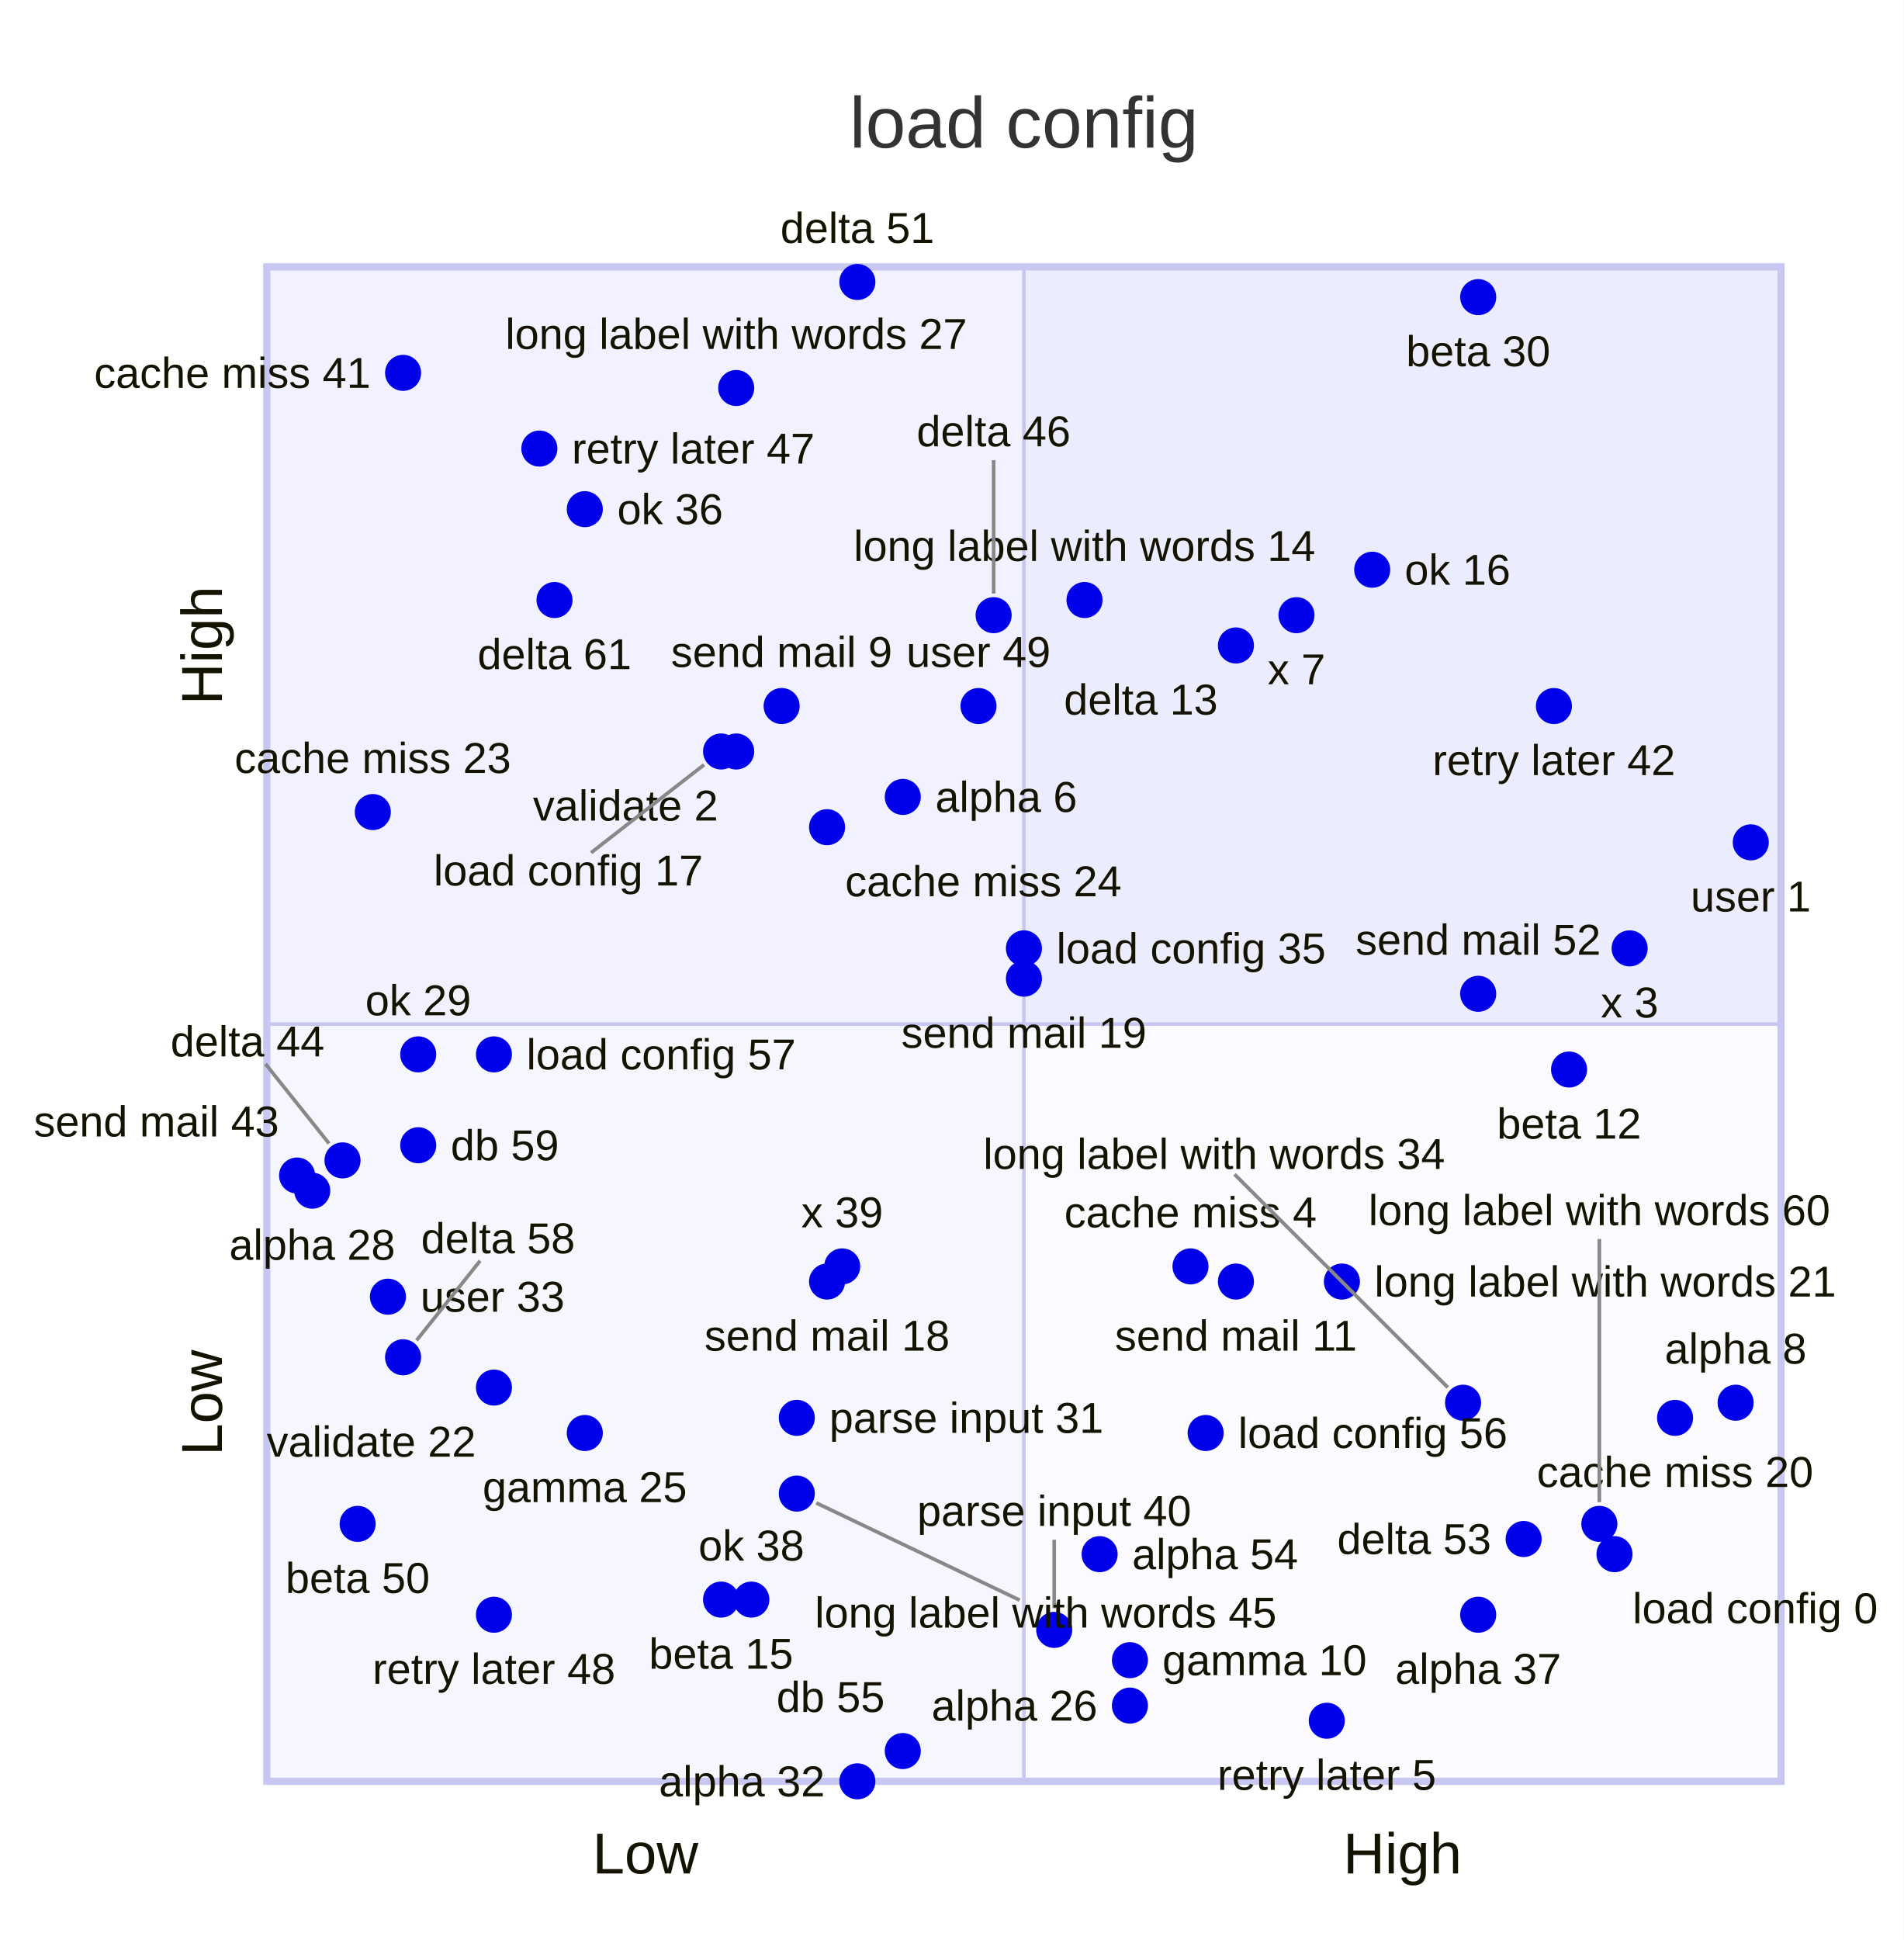
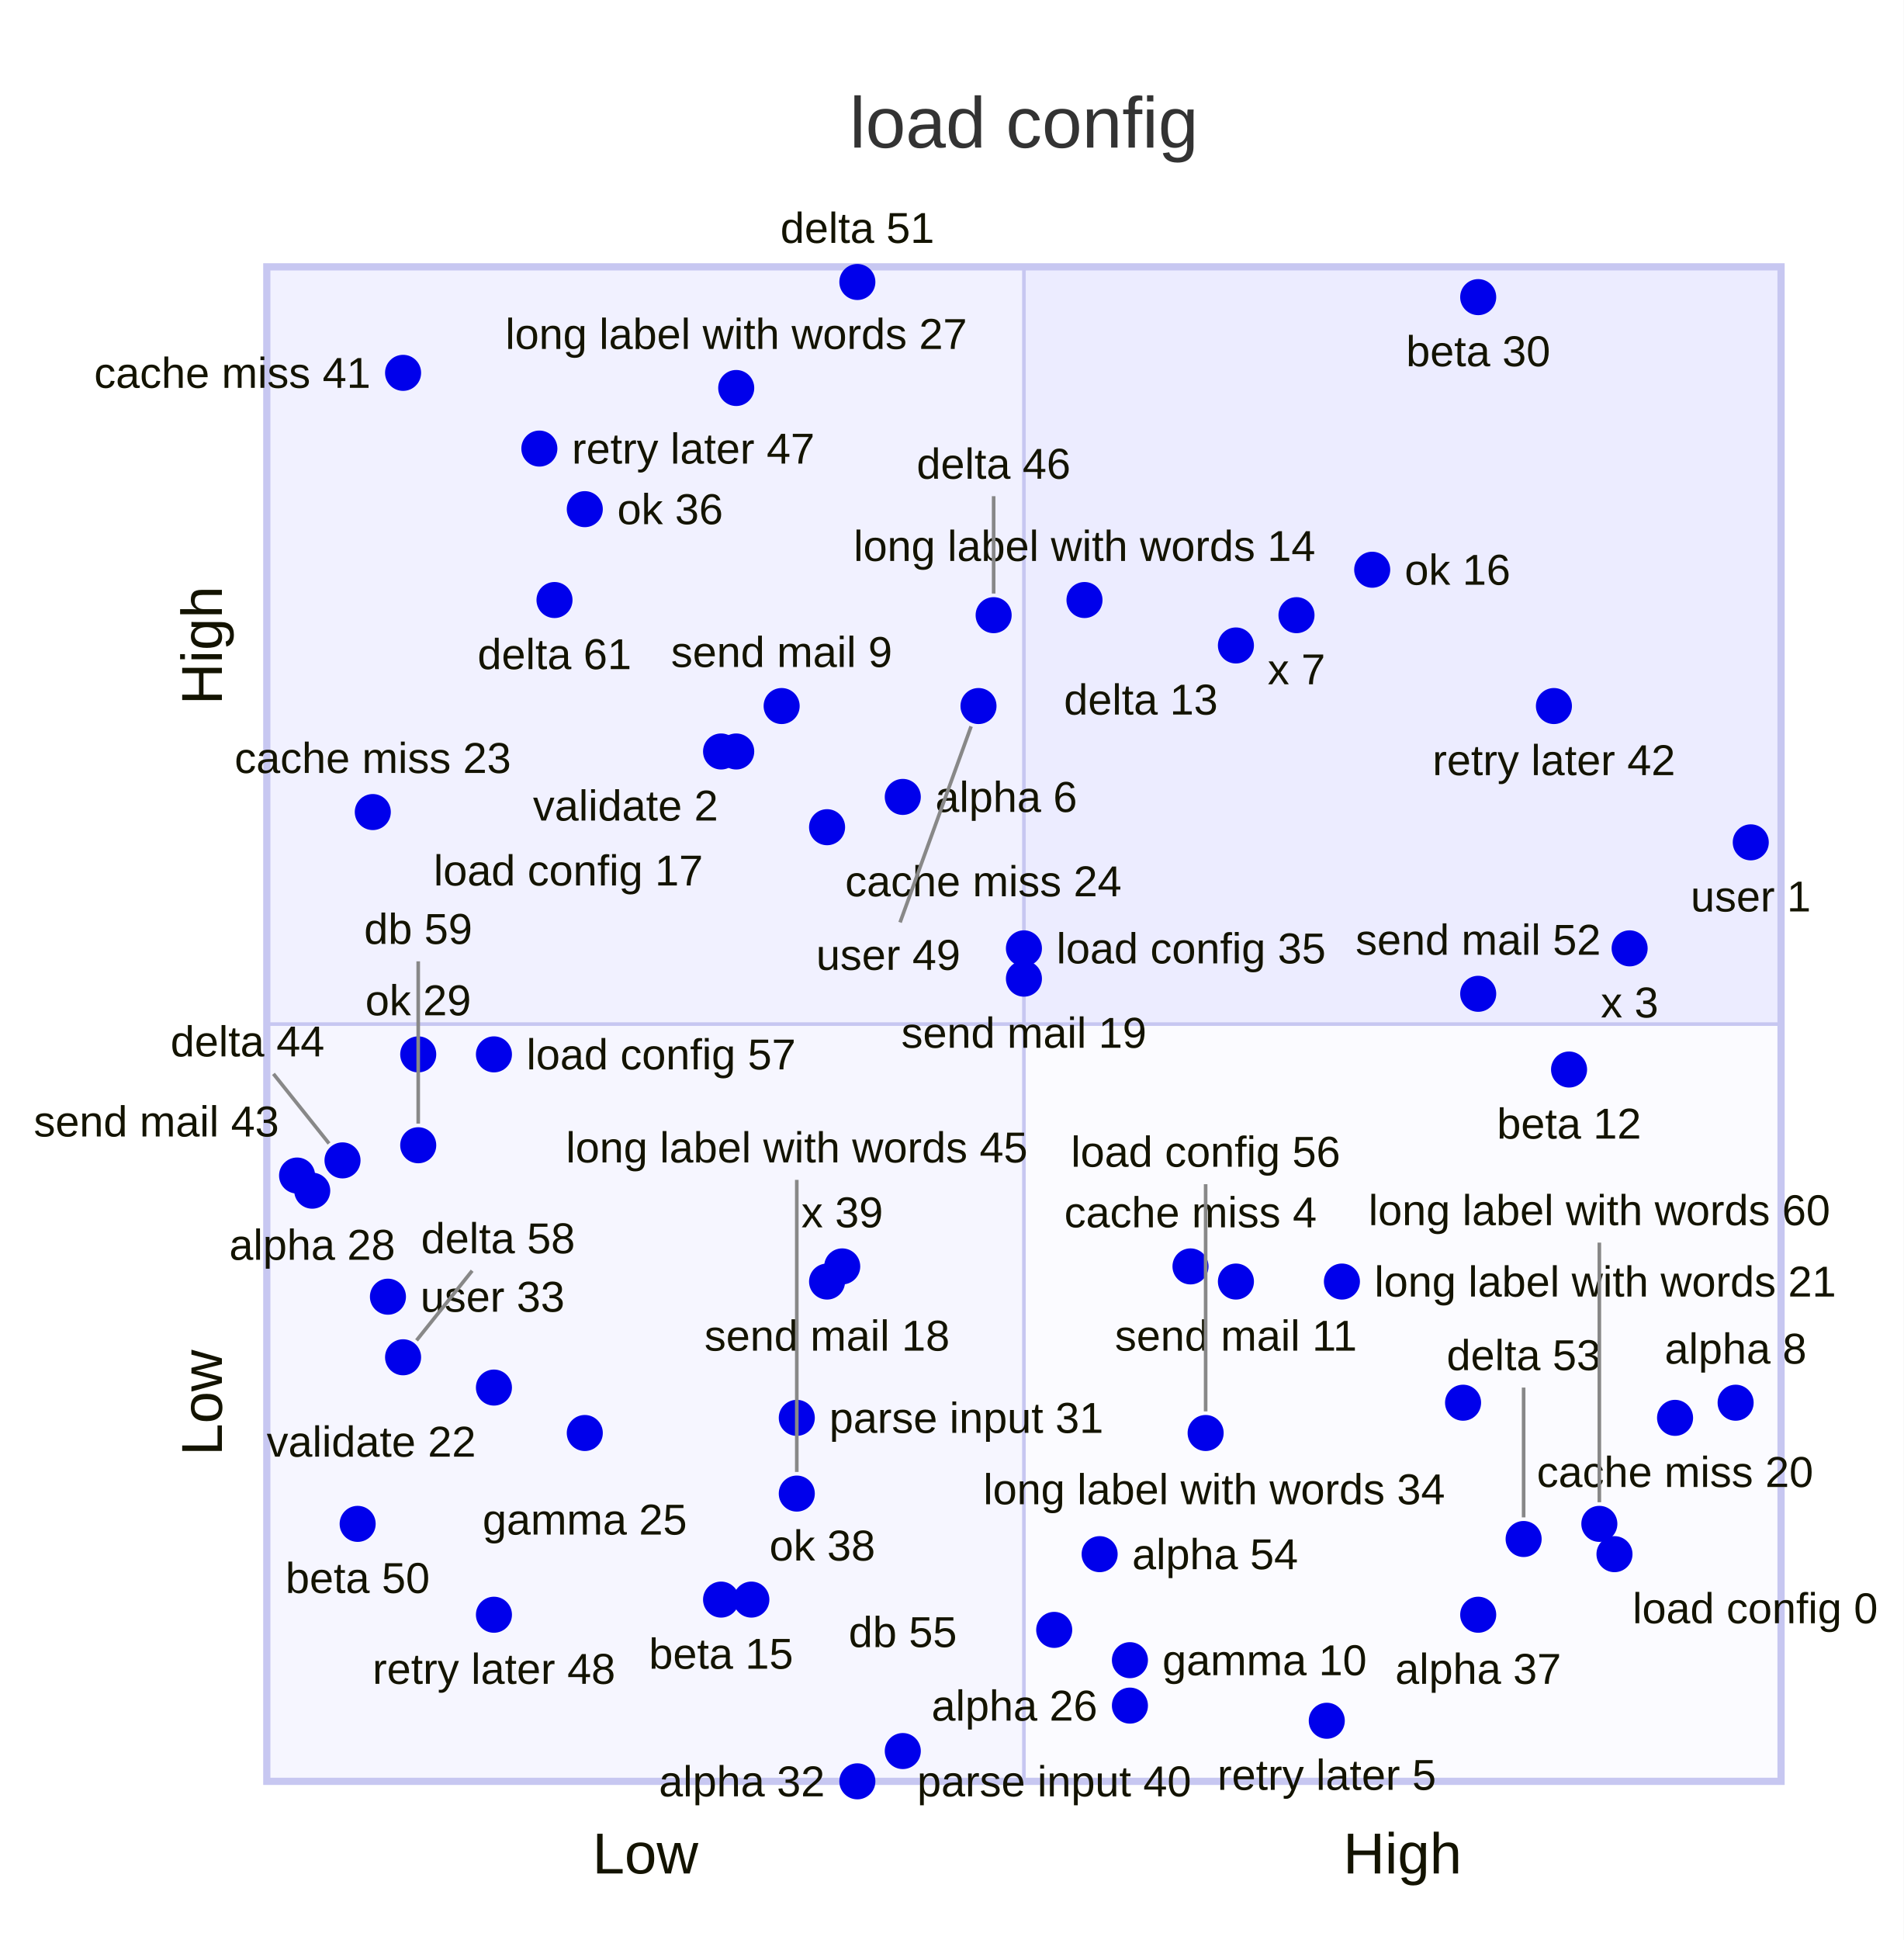
<svg xmlns="http://www.w3.org/2000/svg" id="mermaid" class="quadrantChart" width="528" height="538" viewBox="-4 -4 528 538" role="graphics-document document" aria-roledescription="quadrantChart">
  <style>#mermaid{font-family:"trebuchet ms",verdana,arial,sans-serif;font-size:16px;fill:#333;}#mermaid .q1{fill:#ECECFF;}#mermaid .q2{fill:#f1f1ff;}#mermaid .q3{fill:#f6f6ff;}#mermaid .q4{fill:#fbfbff;}#mermaid .bd{stroke:#c7c7f1;stroke-width:2px;fill:none;}#mermaid .in{stroke:#c7c7f1;stroke-width:1px;}#mermaid .ql{font-size:16px;fill:#131300;}#mermaid .al{font-size:16px;fill:#131300;}#mermaid .pl{font-size:12px;fill:#131300;}#mermaid .ttl{font-size:20px;}</style>
  <rect x="-4" y="-4" width="528" height="538" fill="white" />
  <text class="ttl" x="280" y="30" text-anchor="middle" dominant-baseline="central">load config</text>
  <rect class="q1" x="280" y="70" width="210" height="210" />
  <rect class="q2" x="70" y="70" width="210" height="210" />
  <rect class="q3" x="70" y="280" width="210" height="210" />
  <rect class="q4" x="280" y="280" width="210" height="210" />
  <line class="in" x1="280" y1="70" x2="280" y2="490" />
  <line class="in" x1="70" y1="280" x2="490" y2="280" />
  <rect class="bd" x="70" y="70" width="420" height="420" />
  <text class="al" x="175" y="510" text-anchor="middle" dominant-baseline="central">Low</text>
  <text class="al" x="385" y="510" text-anchor="middle" dominant-baseline="central">High</text>
  <text class="al" text-anchor="middle" dominant-baseline="central" transform="translate(52,385) rotate(-90)">Low</text>
  <text class="al" text-anchor="middle" dominant-baseline="central" transform="translate(52,175) rotate(-90)">High</text>
  <circle cx="443.8" cy="427" r="5" fill="#0000eb" />
  <circle cx="481.6" cy="229.6" r="5" fill="#0000eb" />
  <circle cx="200.2" cy="204.4" r="5" fill="#0000eb" />
  <circle cx="448" cy="259" r="5" fill="#0000eb" />
  <circle cx="326.2" cy="347.2" r="5" fill="#0000eb" />
  <circle cx="364" cy="473.2" r="5" fill="#0000eb" />
  <circle cx="246.4" cy="217" r="5" fill="#0000eb" />
  <circle cx="355.6" cy="166.6" r="5" fill="#0000eb" />
  <circle cx="477.4" cy="385" r="5" fill="#0000eb" />
  <circle cx="212.8" cy="191.8" r="5" fill="#0000eb" />
  <circle cx="309.4" cy="456.4" r="5" fill="#0000eb" />
  <circle cx="338.8" cy="351.4" r="5" fill="#0000eb" />
  <circle cx="431.2" cy="292.6" r="5" fill="#0000eb" />
  <circle cx="338.8" cy="175" r="5" fill="#0000eb" />
  <circle cx="296.8" cy="162.4" r="5" fill="#0000eb" />
  <circle cx="196" cy="439.6" r="5" fill="#0000eb" />
  <circle cx="376.6" cy="154" r="5" fill="#0000eb" />
  <circle cx="196" cy="204.4" r="5" fill="#0000eb" />
  <circle cx="225.4" cy="351.4" r="5" fill="#0000eb" />
  <circle cx="280" cy="267.4" r="5" fill="#0000eb" />
  <circle cx="460.6" cy="389.2" r="5" fill="#0000eb" />
  <circle cx="368.2" cy="351.4" r="5" fill="#0000eb" />
  <circle cx="133" cy="380.8" r="5" fill="#0000eb" />
  <circle cx="99.4" cy="221.2" r="5" fill="#0000eb" />
  <circle cx="225.4" cy="225.4" r="5" fill="#0000eb" />
  <circle cx="158.2" cy="393.4" r="5" fill="#0000eb" />
  <circle cx="309.4" cy="469" r="5" fill="#0000eb" />
  <circle cx="200.2" cy="103.6" r="5" fill="#0000eb" />
  <circle cx="82.6" cy="326.2" r="5" fill="#0000eb" />
  <circle cx="112" cy="288.4" r="5" fill="#0000eb" />
  <circle cx="406" cy="78.4" r="5" fill="#0000eb" />
  <circle cx="217" cy="389.2" r="5" fill="#0000eb" />
  <circle cx="233.8" cy="490" r="5" fill="#0000eb" />
  <circle cx="103.6" cy="355.6" r="5" fill="#0000eb" />
  <circle cx="401.8" cy="385" r="5" fill="#0000eb" />
  <circle cx="280" cy="259" r="5" fill="#0000eb" />
  <circle cx="158.2" cy="137.2" r="5" fill="#0000eb" />
  <circle cx="406" cy="443.8" r="5" fill="#0000eb" />
  <circle cx="204.4" cy="439.6" r="5" fill="#0000eb" />
  <circle cx="229.6" cy="347.2" r="5" fill="#0000eb" />
  <circle cx="288.4" cy="448" r="5" fill="#0000eb" />
  <circle cx="107.8" cy="99.4" r="5" fill="#0000eb" />
  <circle cx="427" cy="191.8" r="5" fill="#0000eb" />
  <circle cx="78.4" cy="322" r="5" fill="#0000eb" />
  <circle cx="91" cy="317.8" r="5" fill="#0000eb" />
  <circle cx="217" cy="410.2" r="5" fill="#0000eb" />
  <circle cx="271.6" cy="166.6" r="5" fill="#0000eb" />
  <circle cx="145.6" cy="120.4" r="5" fill="#0000eb" />
  <circle cx="133" cy="443.8" r="5" fill="#0000eb" />
  <circle cx="267.4" cy="191.8" r="5" fill="#0000eb" />
  <circle cx="95.2" cy="418.6" r="5" fill="#0000eb" />
  <circle cx="233.8" cy="74.2" r="5" fill="#0000eb" />
  <circle cx="406" cy="271.6" r="5" fill="#0000eb" />
  <circle cx="418.6" cy="422.8" r="5" fill="#0000eb" />
  <circle cx="301" cy="427" r="5" fill="#0000eb" />
  <circle cx="246.4" cy="481.6" r="5" fill="#0000eb" />
  <circle cx="330.4" cy="393.4" r="5" fill="#0000eb" />
  <circle cx="133" cy="288.4" r="5" fill="#0000eb" />
  <circle cx="107.8" cy="372.4" r="5" fill="#0000eb" />
  <circle cx="112" cy="313.6" r="5" fill="#0000eb" />
  <circle cx="439.6" cy="418.6" r="5" fill="#0000eb" />
  <circle cx="149.8" cy="162.4" r="5" fill="#0000eb" />
  <text class="pl" x="482.83" y="442" text-anchor="middle" dominant-baseline="central">load config 0</text>
  <text class="pl" x="481.6" y="244.6" text-anchor="middle" dominant-baseline="central">user 1</text>
  <text class="pl" x="169.51" y="219.4" text-anchor="middle" dominant-baseline="central">validate 2</text>
  <text class="pl" x="448" y="274" text-anchor="middle" dominant-baseline="central">x 3</text>
  <text class="pl" x="326.2" y="332.2" text-anchor="middle" dominant-baseline="central">cache miss 4</text>
  <text class="pl" x="364" y="488.2" text-anchor="middle" dominant-baseline="central">retry later 5</text>
  <text class="pl" x="275.09" y="217" text-anchor="middle" dominant-baseline="central">alpha 6</text>
  <text class="pl" x="355.6" y="181.6" text-anchor="middle" dominant-baseline="central">x 7</text>
  <text class="pl" x="477.4" y="370" text-anchor="middle" dominant-baseline="central">alpha 8</text>
  <text class="pl" x="212.8" y="176.8" text-anchor="middle" dominant-baseline="central">send mail 9</text>
  <text class="pl" x="346.75" y="456.4" text-anchor="middle" dominant-baseline="central">gamma 10</text>
  <text class="pl" x="338.8" y="366.4" text-anchor="middle" dominant-baseline="central">send mail 11</text>
  <text class="pl" x="431.2" y="307.6" text-anchor="middle" dominant-baseline="central">beta 12</text>
  <text class="pl" x="312.45" y="190" text-anchor="middle" dominant-baseline="central">delta 13</text>
  <text class="pl" x="296.8" y="147.4" text-anchor="middle" dominant-baseline="central">long label with words 14</text>
  <text class="pl" x="196" y="454.6" text-anchor="middle" dominant-baseline="central">beta 15</text>
  <text class="pl" x="400.28" y="154" text-anchor="middle" dominant-baseline="central">ok 16</text>
-   <path class="leader" stroke="#888" stroke-width="1" d="M191.27,208.09L159.94,232.48" />
  <text class="pl" x="153.63" y="237.4" text-anchor="middle" dominant-baseline="central">load config 17</text>
  <text class="pl" x="225.4" y="366.4" text-anchor="middle" dominant-baseline="central">send mail 18</text>
  <text class="pl" x="280" y="282.4" text-anchor="middle" dominant-baseline="central">send mail 19</text>
  <text class="pl" x="460.6" y="404.2" text-anchor="middle" dominant-baseline="central">cache miss 20</text>
  <text class="pl" x="441.24" y="351.4" text-anchor="middle" dominant-baseline="central">long label with words 21</text>
  <text class="pl" x="98.98" y="395.8" text-anchor="middle" dominant-baseline="central">validate 22</text>
  <text class="pl" x="99.4" y="206.2" text-anchor="middle" dominant-baseline="central">cache miss 23</text>
  <text class="pl" x="268.75" y="240.4" text-anchor="middle" dominant-baseline="central">cache miss 24</text>
-   <text class="pl" x="158.2" y="408.4" text-anchor="middle" dominant-baseline="central">gamma 25</text>
+   <text class="pl" x="158.2" y="417.4" text-anchor="middle" dominant-baseline="central">gamma 25</text>
  <text class="pl" x="277.38" y="469" text-anchor="middle" dominant-baseline="central">alpha 26</text>
  <text class="pl" x="200.2" y="88.6" text-anchor="middle" dominant-baseline="central">long label with words 27</text>
  <text class="pl" x="82.6" y="341.2" text-anchor="middle" dominant-baseline="central">alpha 28</text>
  <text class="pl" x="112" y="273.4" text-anchor="middle" dominant-baseline="central">ok 29</text>
  <text class="pl" x="406" y="93.4" text-anchor="middle" dominant-baseline="central">beta 30</text>
  <text class="pl" x="264.03" y="389.2" text-anchor="middle" dominant-baseline="central">parse input 31</text>
  <text class="pl" x="201.78" y="490" text-anchor="middle" dominant-baseline="central">alpha 32</text>
  <text class="pl" x="132.62" y="355.6" text-anchor="middle" dominant-baseline="central">user 33</text>
-   <path class="leader" stroke="#888" stroke-width="1" d="M397.56,380.76L338.42,321.66" />
-   <text class="pl" x="332.76" y="316" text-anchor="middle" dominant-baseline="central">long label with words 34</text>
+   <text class="pl" x="332.76" y="409" text-anchor="middle" dominant-baseline="central">long label with words 34</text>
  <text class="pl" x="326.37" y="259" text-anchor="middle" dominant-baseline="central">load config 35</text>
  <text class="pl" x="181.88" y="137.2" text-anchor="middle" dominant-baseline="central">ok 36</text>
  <text class="pl" x="406" y="458.8" text-anchor="middle" dominant-baseline="central">alpha 37</text>
-   <text class="pl" x="204.4" y="424.6" text-anchor="middle" dominant-baseline="central">ok 38</text>
+   <text class="pl" x="224.08" y="424.6" text-anchor="middle" dominant-baseline="central">ok 38</text>
  <text class="pl" x="229.6" y="332.2" text-anchor="middle" dominant-baseline="central">x 39</text>
-   <path class="leader" stroke="#888" stroke-width="1" d="M288.4,442L288.4,423" />
-   <text class="pl" x="288.4" y="415" text-anchor="middle" dominant-baseline="central">parse input 40</text>
+   <text class="pl" x="288.4" y="490" text-anchor="middle" dominant-baseline="central">parse input 40</text>
  <text class="pl" x="60.45" y="99.4" text-anchor="middle" dominant-baseline="central">cache miss 41</text>
  <text class="pl" x="427" y="206.8" text-anchor="middle" dominant-baseline="central">retry later 42</text>
  <text class="pl" x="39.38" y="307" text-anchor="middle" dominant-baseline="central">send mail 43</text>
-   <path class="leader" stroke="#888" stroke-width="1" d="M87.26,313.11L69.64,291.05" />
+   <path class="leader" stroke="#888" stroke-width="1" d="M87.26,313.11L71.84,293.8" />
  <text class="pl" x="64.65" y="284.8" text-anchor="middle" dominant-baseline="central">delta 44</text>
-   <path class="leader" stroke="#888" stroke-width="1" d="M222.41,412.79L278.82,439.75" />
-   <text class="pl" x="286.04" y="443.2" text-anchor="middle" dominant-baseline="central">long label with words 45</text>
-   <path class="leader" stroke="#888" stroke-width="1" d="M271.6,160.6L271.6,123.6" />
-   <text class="pl" x="271.6" y="115.6" text-anchor="middle" dominant-baseline="central">delta 46</text>
+   <path class="leader" stroke="#888" stroke-width="1" d="M217,404.2L217,323.2" />
+   <text class="pl" x="217" y="314.2" text-anchor="middle" dominant-baseline="central">long label with words 45</text>
+   <path class="leader" stroke="#888" stroke-width="1" d="M271.6,160.6L271.6,133.6" />
+   <text class="pl" x="271.6" y="124.6" text-anchor="middle" dominant-baseline="central">delta 46</text>
  <text class="pl" x="188.28" y="120.4" text-anchor="middle" dominant-baseline="central">retry later 47</text>
  <text class="pl" x="133" y="458.8" text-anchor="middle" dominant-baseline="central">retry later 48</text>
-   <text class="pl" x="267.4" y="176.8" text-anchor="middle" dominant-baseline="central">user 49</text>
+   <path class="leader" stroke="#888" stroke-width="1" d="M265.35,197.44L245.65,251.8" />
+   <text class="pl" x="242.38" y="260.8" text-anchor="middle" dominant-baseline="central">user 49</text>
  <text class="pl" x="95.2" y="433.6" text-anchor="middle" dominant-baseline="central">beta 50</text>
  <text class="pl" x="233.8" y="59.2" text-anchor="middle" dominant-baseline="central">delta 51</text>
  <text class="pl" x="406" y="256.6" text-anchor="middle" dominant-baseline="central">send mail 52</text>
-   <text class="pl" x="388.25" y="422.8" text-anchor="middle" dominant-baseline="central">delta 53</text>
+   <path class="leader" stroke="#888" stroke-width="1" d="M418.6,416.8L418.6,380.8" />
+   <text class="pl" x="418.6" y="371.8" text-anchor="middle" dominant-baseline="central">delta 53</text>
  <text class="pl" x="333.02" y="427" text-anchor="middle" dominant-baseline="central">alpha 54</text>
-   <text class="pl" x="226.38" y="466.6" text-anchor="middle" dominant-baseline="central">db 55</text>
-   <text class="pl" x="376.77" y="393.4" text-anchor="middle" dominant-baseline="central">load config 56</text>
+   <text class="pl" x="246.4" y="448.6" text-anchor="middle" dominant-baseline="central">db 55</text>
+   <path class="leader" stroke="#888" stroke-width="1" d="M330.4,387.4L330.4,324.4" />
+   <text class="pl" x="330.4" y="315.4" text-anchor="middle" dominant-baseline="central">load config 56</text>
  <text class="pl" x="179.37" y="288.4" text-anchor="middle" dominant-baseline="central">load config 57</text>
-   <path class="leader" stroke="#888" stroke-width="1" d="M111.54,367.71L129.16,345.65" />
+   <path class="leader" stroke="#888" stroke-width="1" d="M111.54,367.71L126.96,348.4" />
  <text class="pl" x="134.15" y="339.4" text-anchor="middle" dominant-baseline="central">delta 58</text>
-   <text class="pl" x="136.02" y="313.6" text-anchor="middle" dominant-baseline="central">db 59</text>
-   <path class="leader" stroke="#888" stroke-width="1" d="M439.6,412.6L439.6,339.6" />
+   <path class="leader" stroke="#888" stroke-width="1" d="M112,307.6L112,262.6" />
+   <text class="pl" x="112" y="253.6" text-anchor="middle" dominant-baseline="central">db 59</text>
+   <path class="leader" stroke="#888" stroke-width="1" d="M439.6,412.6L439.6,340.6" />
  <text class="pl" x="439.6" y="331.6" text-anchor="middle" dominant-baseline="central">long label with words 60</text>
  <text class="pl" x="149.8" y="177.4" text-anchor="middle" dominant-baseline="central">delta 61</text>
</svg>
